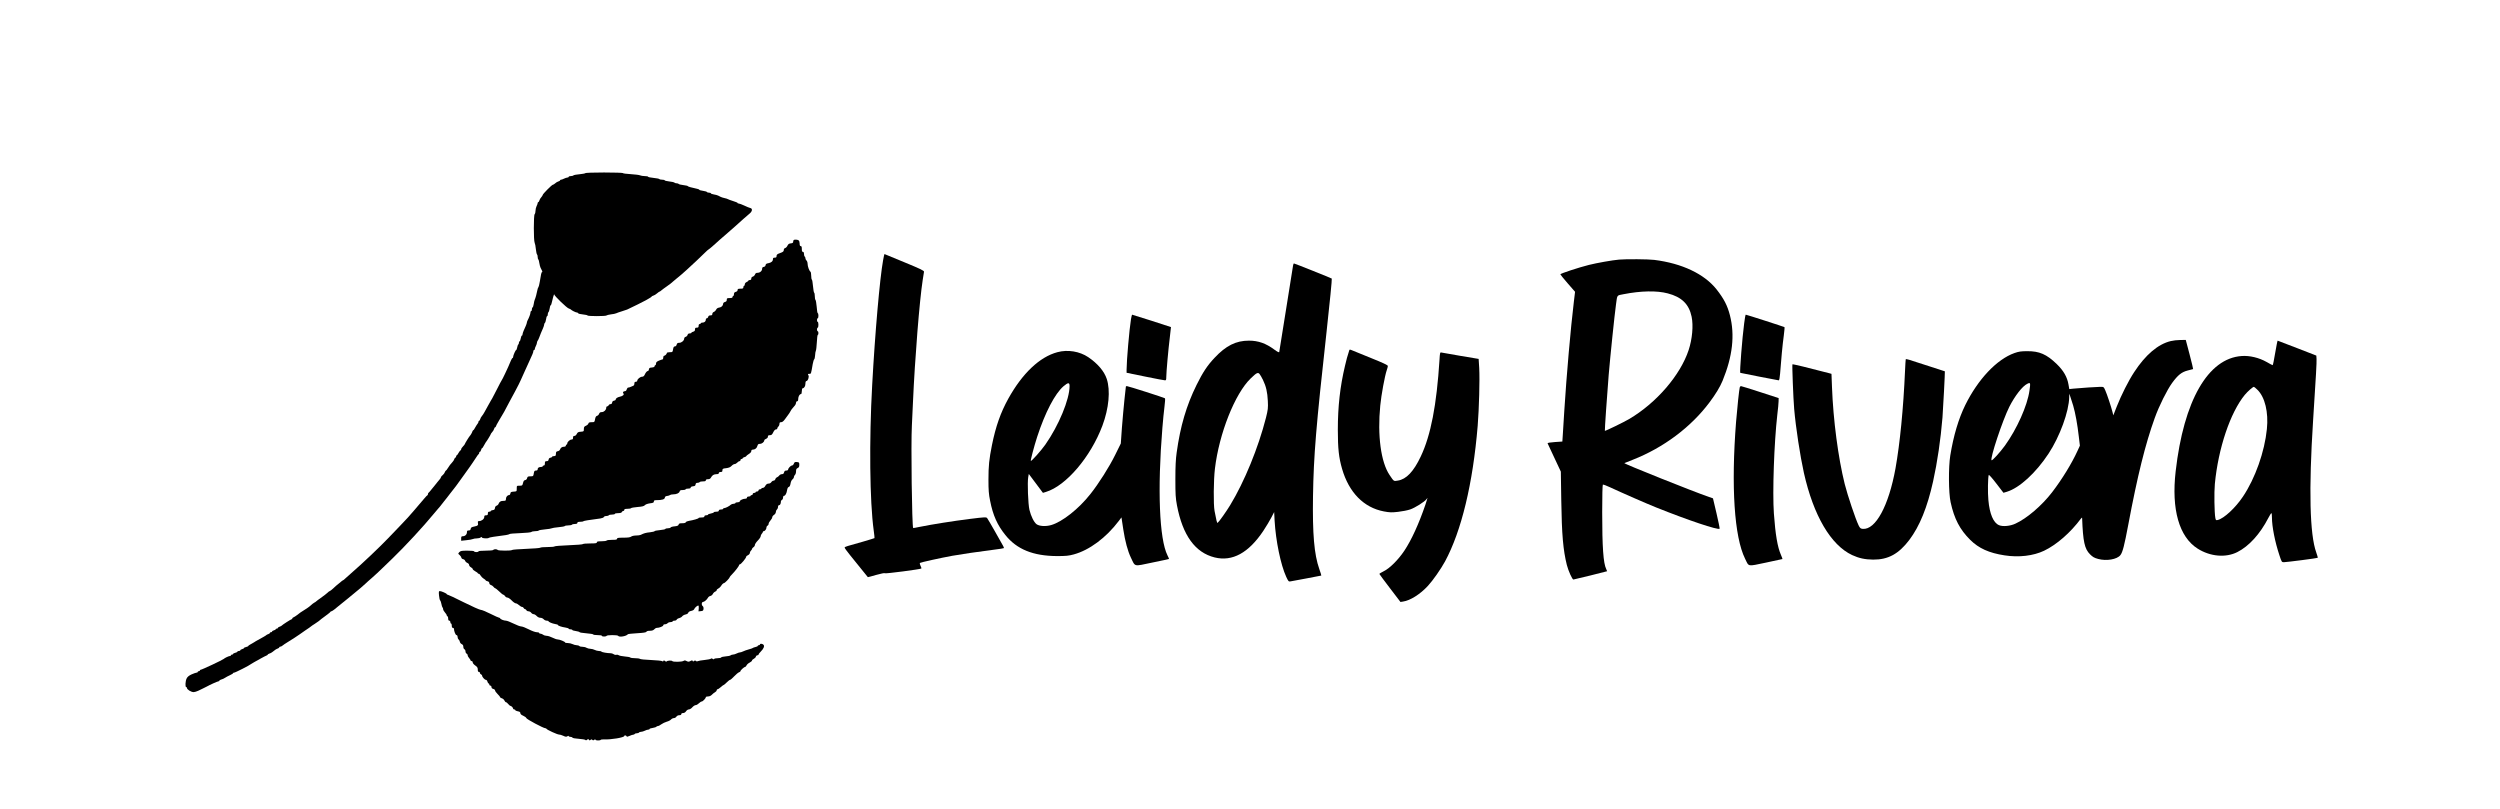
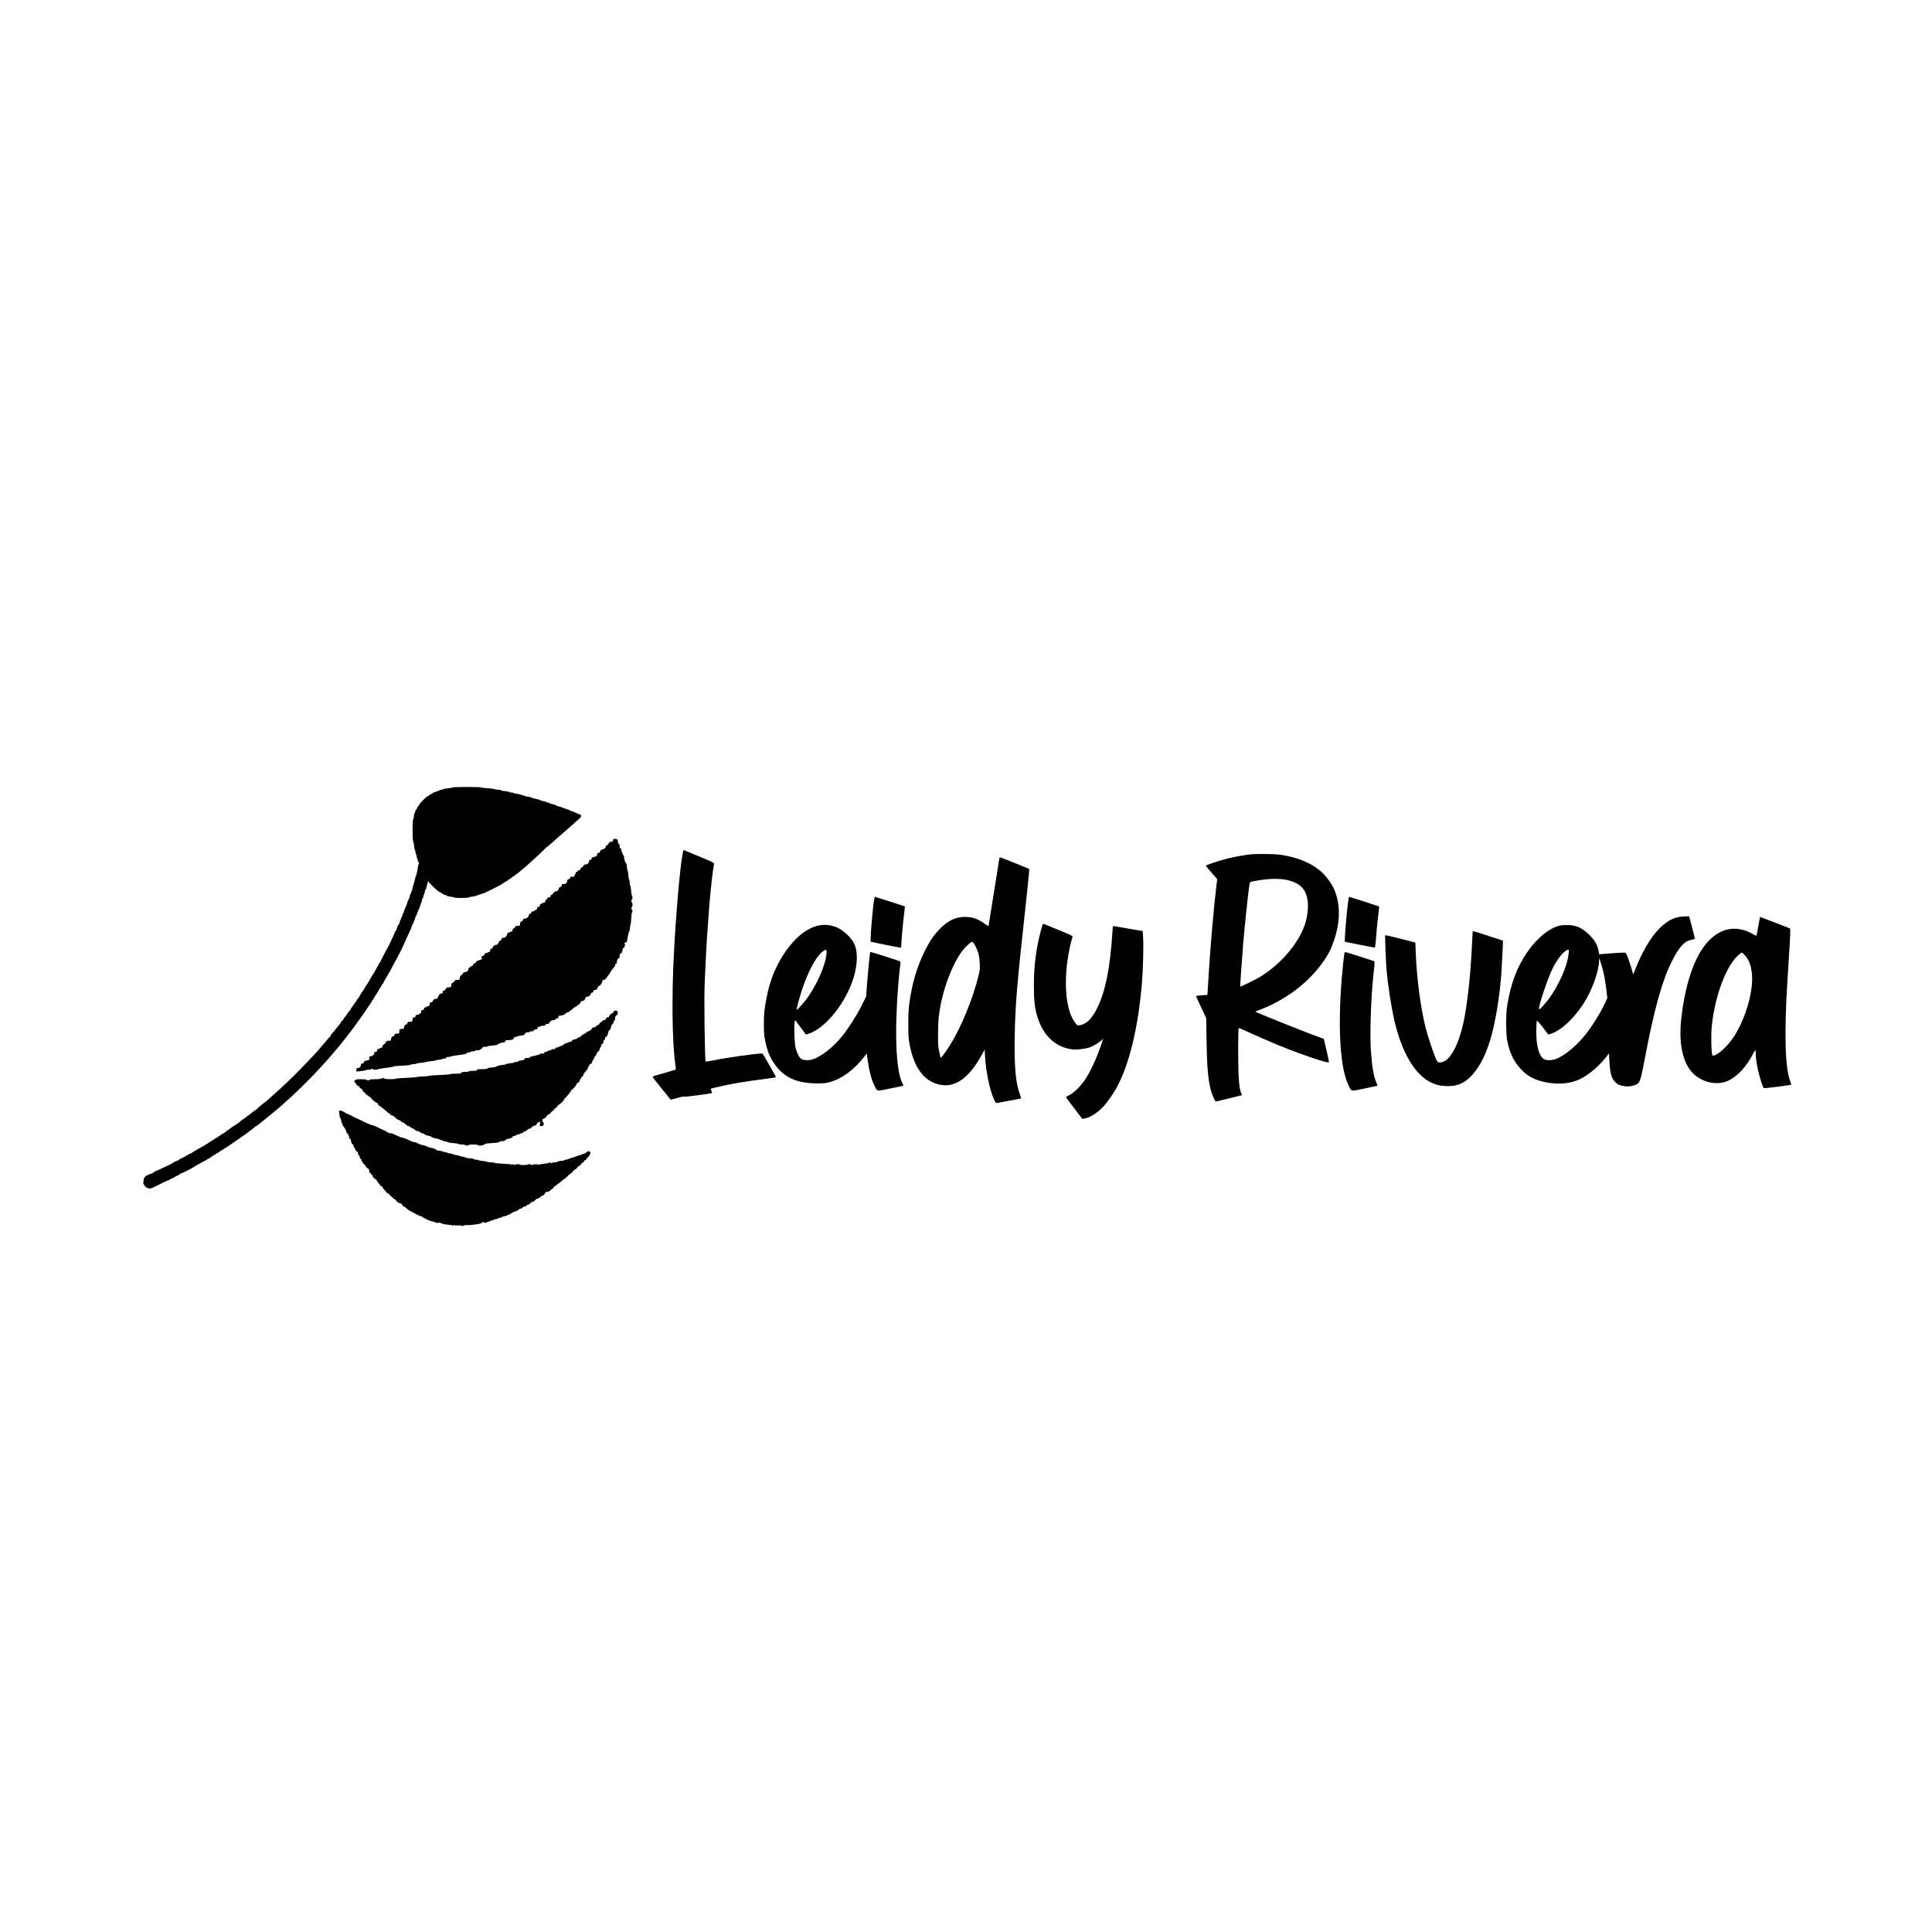
- <svg xmlns="http://www.w3.org/2000/svg" version="1.0" width="3464pt" height="1120pt" viewBox="0 0 3464 1120" preserveAspectRatio="xMidYMid meet">
+ <svg xmlns="http://www.w3.org/2000/svg" version="1.0" width="100px" height="100px" viewBox="0 0 3464 1120" preserveAspectRatio="xMidYMid meet">
  <g transform="translate(0,1120) scale(0.1,-0.1)" fill="#000000" stroke="none">
    <path d="M8110 8801 c0 -4 -35 -11 -77 -15 -42 -3 -82 -11 -87 -16 -6 -6 -23 -10 -38 -10 -15 0 -28 -4 -28 -10 0 -5 -8 -10 -17 -10 -10 0 -31 -7 -47 -15 -15 -8 -35 -15 -42 -15 -8 0 -14 -4 -14 -9 0 -5 -10 -11 -23 -15 -12 -3 -32 -14 -44 -26 -12 -11 -27 -20 -33 -20 -13 0 -140 -128 -140 -141 0 -5 -9 -20 -20 -32 -12 -12 -23 -32 -26 -44 -4 -13 -10 -23 -15 -23 -5 0 -9 -6 -9 -14 0 -7 -7 -27 -15 -42 -8 -16 -15 -45 -15 -64 0 -20 -5 -41 -12 -48 -15 -15 -15 -364 0 -395 6 -12 14 -52 17 -89 4 -37 11 -70 16 -73 5 -4 9 -19 9 -35 0 -16 4 -31 9 -34 4 -3 11 -26 14 -51 4 -24 11 -54 17 -65 5 -11 15 -29 20 -40 6 -11 6 -20 1 -20 -5 0 -11 -15 -14 -32 -4 -18 -11 -64 -18 -103 -6 -38 -15 -72 -19 -75 -4 -3 -10 -18 -13 -35 -9 -49 -28 -119 -37 -136 -5 -9 -11 -37 -15 -63 -4 -25 -11 -46 -16 -46 -5 0 -9 -11 -9 -25 0 -14 -4 -25 -10 -25 -5 0 -10 -9 -10 -21 0 -19 -18 -68 -41 -111 -5 -10 -9 -23 -9 -29 0 -6 -7 -26 -15 -45 -8 -19 -22 -49 -30 -68 -8 -19 -15 -41 -15 -50 0 -9 -4 -16 -9 -16 -5 0 -12 -18 -16 -40 -4 -22 -11 -40 -16 -40 -5 0 -9 -9 -9 -19 0 -11 -4 -22 -9 -25 -5 -3 -12 -22 -15 -41 -4 -19 -10 -35 -14 -35 -9 0 -42 -75 -42 -95 0 -8 -3 -15 -8 -15 -4 0 -13 -15 -21 -32 -35 -83 -46 -109 -84 -188 -22 -47 -43 -87 -46 -90 -3 -3 -33 -59 -66 -125 -33 -66 -62 -122 -65 -125 -3 -3 -11 -16 -18 -30 -7 -14 -26 -47 -42 -75 -16 -27 -38 -66 -47 -85 -10 -19 -26 -44 -36 -55 -10 -11 -20 -30 -23 -42 -4 -13 -10 -23 -15 -23 -5 0 -9 -6 -9 -14 0 -8 -6 -21 -13 -28 -6 -7 -21 -30 -32 -50 -11 -21 -22 -38 -26 -38 -4 0 -9 -8 -13 -17 -5 -18 -26 -54 -36 -63 -10 -10 -70 -107 -70 -114 0 -4 -11 -18 -25 -32 -14 -14 -25 -31 -25 -39 0 -8 -4 -15 -8 -15 -5 0 -17 -16 -28 -35 -10 -19 -22 -35 -26 -35 -5 0 -8 -7 -8 -15 0 -8 -4 -15 -9 -15 -5 0 -13 -9 -16 -21 -4 -12 -14 -29 -23 -38 -28 -30 -48 -56 -68 -89 -10 -18 -22 -32 -25 -32 -4 0 -11 -10 -15 -22 -4 -12 -17 -31 -30 -41 -13 -10 -24 -23 -24 -28 0 -6 -6 -16 -12 -24 -7 -7 -24 -28 -38 -46 -14 -18 -29 -37 -35 -44 -5 -6 -26 -31 -45 -55 -19 -25 -38 -46 -42 -48 -4 -2 -8 -10 -8 -17 0 -7 -3 -15 -7 -17 -5 -1 -24 -21 -43 -44 -19 -22 -54 -63 -77 -90 -23 -27 -51 -60 -63 -74 -49 -59 -120 -137 -195 -214 -44 -46 -120 -126 -170 -177 -128 -133 -354 -347 -514 -486 -25 -21 -58 -50 -73 -65 -16 -16 -31 -28 -34 -28 -3 0 -11 -6 -19 -12 -7 -7 -28 -24 -46 -38 -19 -14 -51 -42 -72 -63 -22 -20 -43 -37 -48 -37 -4 0 -19 -10 -31 -23 -13 -12 -46 -38 -73 -57 -28 -19 -55 -39 -62 -45 -35 -29 -43 -35 -48 -35 -4 0 -37 -26 -69 -55 -6 -6 -36 -26 -66 -45 -59 -37 -59 -37 -105 -73 -16 -13 -38 -26 -47 -30 -10 -3 -18 -11 -18 -17 0 -5 -4 -10 -9 -10 -9 0 -132 -79 -141 -91 -3 -3 -15 -9 -27 -13 -13 -4 -23 -12 -23 -17 0 -5 -7 -9 -15 -9 -8 0 -15 -4 -15 -9 0 -5 -11 -12 -25 -15 -14 -4 -25 -11 -25 -16 0 -6 -7 -10 -15 -10 -8 0 -15 -4 -15 -9 0 -5 -10 -13 -22 -17 -13 -4 -25 -10 -28 -14 -4 -6 -43 -28 -145 -84 -11 -6 -22 -13 -25 -16 -3 -3 -22 -14 -42 -24 -21 -11 -38 -23 -38 -27 0 -4 -14 -10 -30 -14 -17 -4 -30 -10 -30 -15 0 -4 -11 -11 -25 -14 -14 -4 -25 -11 -25 -16 0 -6 -9 -10 -20 -10 -11 0 -20 -4 -20 -9 0 -5 -13 -12 -30 -16 -16 -4 -30 -11 -30 -16 0 -5 -7 -9 -15 -9 -8 0 -15 -4 -15 -10 0 -5 -7 -10 -16 -10 -14 0 -71 -27 -84 -40 -14 -14 -303 -150 -319 -150 -6 0 -11 -4 -11 -10 0 -5 -7 -10 -15 -10 -8 0 -15 -4 -15 -10 0 -5 -7 -10 -16 -10 -8 0 -39 -11 -69 -24 -37 -17 -58 -34 -69 -57 -18 -35 -22 -119 -6 -119 6 0 10 -5 10 -11 0 -23 57 -59 94 -59 13 0 41 9 63 19 21 11 52 26 68 33 17 8 39 19 50 25 43 25 152 73 163 73 7 0 12 4 12 9 0 5 12 12 27 16 15 3 38 14 52 24 14 9 45 26 68 36 24 11 43 23 43 28 0 4 7 7 15 7 15 0 219 104 235 120 3 3 21 14 40 24 19 11 62 34 95 53 33 19 68 36 78 40 9 3 17 9 17 13 0 4 10 10 23 14 12 3 32 13 43 23 27 24 55 42 77 49 9 4 17 10 17 15 0 5 6 9 14 9 8 0 21 6 28 13 8 6 23 17 33 24 88 54 201 127 205 132 3 3 39 28 80 56 41 27 77 52 80 56 3 3 25 19 50 34 24 16 50 33 57 39 22 20 37 31 98 76 33 24 62 47 63 52 2 4 8 8 14 8 6 0 27 14 47 30 20 17 41 34 46 38 12 8 88 70 125 101 23 19 39 32 96 79 58 46 132 110 156 133 15 14 57 53 95 85 37 32 102 93 144 134 43 41 106 103 141 136 180 175 421 435 568 614 25 30 52 62 60 71 16 17 27 30 80 99 19 25 37 47 40 50 3 3 25 32 50 65 25 33 48 62 51 65 4 3 50 66 103 140 53 74 100 140 104 145 5 6 17 24 28 40 10 17 21 32 24 35 3 3 21 30 40 60 19 30 38 57 42 58 5 2 8 10 8 18 0 8 4 14 10 14 5 0 12 11 16 25 3 14 9 25 14 25 4 0 15 17 26 38 10 20 21 39 24 42 10 9 70 107 70 114 0 4 9 17 20 29 12 12 23 32 26 44 4 13 10 23 15 23 5 0 9 4 9 10 0 5 21 44 46 86 59 97 84 141 131 234 21 41 40 77 43 80 3 3 23 41 46 85 22 44 46 89 52 100 10 18 33 70 87 190 9 22 32 72 50 110 53 114 65 142 65 159 0 9 5 16 10 16 6 0 10 6 10 14 0 7 7 27 15 42 8 16 15 36 15 45 0 8 4 19 8 25 5 5 15 25 22 44 16 44 33 85 54 132 9 20 16 43 16 51 0 9 4 18 9 22 6 3 13 26 17 50 3 25 10 45 15 45 5 0 9 11 9 24 0 14 4 27 9 31 6 3 13 26 17 50 3 25 10 45 14 45 4 0 10 12 13 28 11 53 35 137 36 123 1 -20 174 -188 203 -196 13 -4 25 -10 28 -14 10 -12 68 -41 83 -41 9 0 17 -5 19 -11 2 -6 32 -13 66 -16 34 -3 62 -10 62 -14 0 -12 257 -12 264 0 3 4 30 11 61 15 31 3 63 10 73 15 9 5 44 17 77 27 33 10 67 21 75 25 52 23 256 125 260 129 3 3 22 14 43 25 20 11 37 23 37 26 0 4 10 9 23 13 12 3 35 17 51 31 16 14 32 25 36 25 3 0 15 8 26 18 11 9 42 33 69 51 28 19 52 37 55 40 3 4 30 26 60 51 89 73 100 82 164 140 73 66 219 203 261 246 17 17 37 35 46 40 9 5 41 32 71 59 65 59 100 90 193 170 38 33 86 74 105 92 61 56 164 147 198 175 38 31 41 70 7 76 -11 2 -48 17 -81 33 -34 16 -69 29 -78 29 -9 0 -16 3 -16 8 0 4 -28 16 -62 26 -35 11 -67 23 -73 27 -5 4 -26 10 -45 14 -19 4 -42 11 -52 16 -10 5 -27 13 -38 19 -10 5 -37 13 -60 16 -22 4 -40 10 -40 15 0 5 -11 9 -24 9 -14 0 -28 4 -31 10 -3 5 -28 12 -55 16 -28 4 -50 10 -50 14 0 4 -12 10 -27 13 -82 17 -133 32 -133 38 0 4 -27 10 -60 14 -33 4 -63 11 -66 16 -3 5 -15 9 -28 9 -12 0 -26 4 -32 10 -5 5 -38 13 -72 16 -34 4 -62 11 -62 15 0 5 -15 9 -34 9 -19 0 -37 4 -40 9 -4 5 -40 12 -81 16 -41 4 -75 11 -75 16 0 5 -21 9 -46 9 -25 0 -54 5 -64 10 -11 6 -69 13 -130 17 -60 3 -110 10 -110 15 0 4 -117 8 -260 8 -143 0 -260 -4 -260 -9z" />
    <path d="M10997 7873 c-4 -3 -7 -14 -7 -24 0 -13 -9 -19 -32 -21 -25 -2 -36 -10 -47 -32 -7 -16 -22 -31 -32 -33 -12 -3 -19 -14 -19 -28 0 -18 -10 -27 -50 -41 -40 -14 -50 -22 -50 -41 0 -18 -6 -23 -25 -23 -19 0 -25 -5 -25 -21 0 -29 -24 -49 -64 -56 -26 -4 -36 -11 -38 -27 -2 -13 -11 -22 -25 -24 -16 -2 -23 -10 -23 -26 0 -30 -30 -56 -64 -56 -19 0 -29 -7 -35 -24 -5 -13 -19 -26 -30 -29 -13 -3 -21 -13 -21 -26 0 -14 -6 -21 -20 -21 -11 0 -20 -4 -20 -8 0 -5 -11 -14 -25 -20 -15 -7 -25 -20 -25 -32 0 -11 -4 -20 -10 -20 -5 0 -10 -9 -10 -20 0 -17 -7 -20 -40 -20 -33 0 -40 -4 -40 -19 0 -12 -9 -21 -25 -25 -18 -5 -25 -13 -25 -31 0 -14 -4 -25 -10 -25 -5 0 -10 -7 -10 -15 0 -11 -11 -15 -40 -15 -36 0 -40 -3 -40 -24 0 -17 -7 -26 -25 -30 -14 -4 -25 -14 -25 -24 -1 -28 -24 -50 -55 -54 -19 -2 -34 -12 -42 -28 -6 -13 -21 -28 -32 -32 -12 -4 -21 -16 -21 -28 0 -15 -7 -20 -26 -20 -17 0 -28 -6 -31 -20 -3 -11 -12 -20 -19 -20 -8 0 -14 -8 -14 -18 0 -25 -19 -42 -47 -42 -13 0 -23 -4 -23 -10 0 -5 -7 -10 -15 -10 -9 0 -15 -9 -15 -25 0 -20 -5 -25 -25 -25 -20 0 -25 -5 -25 -25 0 -18 -7 -26 -25 -31 -14 -3 -25 -10 -25 -15 0 -5 -11 -9 -24 -9 -16 0 -26 -7 -29 -21 -3 -11 -15 -23 -26 -26 -12 -3 -21 -14 -21 -24 0 -28 -36 -59 -69 -59 -22 0 -30 -6 -35 -25 -4 -15 -13 -25 -25 -25 -14 0 -20 -10 -25 -40 -6 -39 -7 -40 -46 -40 -22 0 -40 -5 -40 -11 0 -14 -25 -39 -39 -39 -6 0 -11 -11 -11 -25 0 -14 -4 -25 -10 -25 -5 0 -28 -8 -50 -17 -30 -13 -40 -23 -40 -40 0 -13 -4 -23 -10 -23 -5 0 -10 -6 -10 -14 0 -10 -13 -16 -37 -18 -31 -2 -39 -7 -41 -25 -2 -13 -8 -23 -13 -23 -14 0 -32 -20 -46 -52 -9 -19 -20 -28 -36 -28 -26 0 -67 -33 -67 -55 0 -8 -9 -15 -20 -15 -15 0 -20 -7 -20 -25 0 -16 -7 -28 -17 -31 -10 -3 -26 -10 -35 -15 -10 -5 -24 -9 -33 -9 -8 0 -17 -11 -21 -25 -4 -15 -13 -25 -24 -25 -24 0 -36 -18 -22 -32 15 -15 -9 -37 -50 -45 -34 -7 -58 -24 -58 -42 0 -5 -10 -11 -22 -13 -15 -2 -24 -11 -26 -25 -2 -15 -10 -23 -23 -23 -11 0 -22 -7 -25 -15 -4 -8 -12 -15 -20 -15 -8 0 -14 -9 -14 -20 0 -30 -31 -60 -62 -60 -21 0 -31 -7 -37 -24 -5 -13 -18 -26 -29 -28 -14 -4 -22 -18 -27 -47 -7 -40 -8 -41 -47 -41 -30 0 -41 -4 -45 -18 -2 -10 -17 -24 -34 -31 -24 -10 -29 -19 -29 -46 0 -33 -2 -34 -42 -37 -35 -2 -45 -8 -56 -30 -8 -17 -21 -28 -33 -28 -14 0 -19 -7 -19 -25 0 -18 -5 -25 -20 -25 -23 0 -60 -33 -60 -55 0 -8 -4 -15 -10 -15 -5 0 -10 -7 -10 -15 0 -9 -10 -15 -26 -15 -27 0 -46 -14 -56 -42 -4 -9 -17 -18 -30 -20 -15 -2 -24 -10 -24 -23 -1 -11 -2 -26 -3 -32 -1 -7 -12 -13 -26 -13 -14 0 -25 -4 -25 -9 0 -5 -10 -11 -22 -13 -15 -2 -24 -11 -26 -25 -3 -17 -10 -23 -28 -23 -20 0 -24 -5 -24 -30 0 -20 -5 -30 -15 -30 -8 0 -15 -4 -15 -10 0 -5 -9 -10 -19 -10 -33 0 -51 -11 -51 -31 0 -13 -7 -19 -24 -19 -20 0 -24 -6 -30 -40 -6 -39 -7 -40 -46 -40 -34 0 -41 -4 -46 -24 -3 -15 -14 -26 -27 -28 -15 -2 -24 -13 -30 -40 -8 -36 -11 -38 -48 -38 -39 0 -39 0 -39 -39 0 -40 0 -40 -42 -43 -36 -2 -44 -7 -46 -25 -2 -13 -10 -23 -18 -23 -23 0 -44 -26 -44 -54 0 -23 -4 -26 -36 -26 -37 0 -55 -12 -67 -43 -4 -11 -16 -21 -26 -24 -12 -3 -21 -15 -23 -32 -2 -20 -9 -27 -30 -29 -16 -2 -28 -8 -28 -13 0 -5 -9 -9 -20 -9 -15 0 -20 -7 -20 -25 0 -20 -5 -25 -25 -25 -20 0 -25 -5 -25 -24 0 -27 -37 -56 -71 -56 -17 0 -20 -5 -17 -24 7 -34 0 -41 -52 -52 -36 -7 -46 -14 -48 -32 -3 -16 -10 -22 -28 -22 -19 0 -24 -5 -24 -24 0 -31 -25 -56 -56 -56 -20 0 -24 -5 -24 -31 l0 -32 72 8 c40 3 80 11 90 16 9 5 34 9 55 9 22 0 45 6 52 13 11 9 14 10 18 0 5 -14 85 -18 97 -5 7 6 85 19 236 38 25 4 47 10 50 14 3 5 70 10 149 13 83 3 148 10 154 16 6 6 30 11 53 11 24 0 45 4 48 9 3 5 43 12 88 16 46 4 88 11 93 15 6 4 47 11 93 15 45 4 85 11 88 16 3 5 25 9 49 9 24 0 47 5 50 10 3 5 22 10 41 10 24 0 34 5 34 15 0 11 11 15 38 15 21 0 42 3 46 8 7 6 73 17 234 38 24 4 46 12 49 20 3 8 18 14 33 14 16 0 32 5 35 10 3 6 24 10 46 10 21 0 39 5 39 10 0 6 20 10 45 10 31 0 47 5 51 15 4 8 12 15 20 15 8 0 14 7 14 15 0 11 12 15 44 15 25 0 47 4 50 9 3 5 44 12 90 16 63 5 89 11 101 25 11 12 38 21 71 26 44 5 54 10 54 25 0 15 7 19 38 19 74 0 111 11 114 34 2 15 11 22 33 24 17 2 34 8 39 13 6 5 25 9 42 9 47 0 85 17 91 40 4 16 14 20 44 20 22 0 39 5 39 10 0 6 16 10 35 10 24 0 35 5 35 14 0 9 12 16 33 18 24 2 33 8 35 26 2 16 10 22 27 22 13 0 27 5 30 10 3 6 24 10 46 10 28 0 39 4 39 15 0 10 10 15 30 15 20 0 33 7 41 23 18 33 40 46 77 47 22 0 32 5 32 15 0 9 9 15 25 15 20 0 25 5 25 24 0 21 6 24 52 29 38 5 58 14 75 32 13 14 32 25 42 25 10 0 26 9 36 20 10 11 24 20 32 20 7 0 13 7 13 15 0 8 7 15 15 15 8 0 15 4 15 10 0 5 11 12 25 16 14 3 25 10 25 14 0 4 16 17 35 29 22 13 35 28 35 41 0 14 7 20 23 20 30 1 54 21 62 53 6 21 13 27 35 27 27 0 60 26 60 49 0 6 11 16 25 21 15 6 25 17 25 30 0 15 7 20 28 20 22 0 31 8 46 40 12 25 26 40 38 40 10 0 18 6 18 14 0 7 7 19 15 26 8 7 15 23 15 36 0 18 5 24 23 24 16 0 33 13 53 41 16 22 34 46 39 53 13 16 34 48 42 65 3 8 15 24 25 35 10 12 25 29 33 39 8 9 15 26 15 37 0 11 7 20 15 20 10 0 15 10 15 33 1 34 19 67 39 67 6 0 11 17 11 40 0 22 5 40 11 40 21 0 39 29 39 64 0 22 5 36 13 36 21 0 42 60 28 81 -10 17 -8 19 13 19 25 0 23 -6 47 135 6 33 15 62 20 66 6 3 11 28 13 56 1 27 6 55 10 62 5 7 11 60 14 117 2 57 9 104 13 104 5 0 9 11 9 25 0 14 -4 25 -10 25 -5 0 -10 11 -10 25 0 14 5 25 10 25 6 0 10 18 10 40 0 22 -4 40 -10 40 -5 0 -10 11 -10 25 0 14 5 25 10 25 6 0 10 16 10 35 0 19 -4 35 -9 35 -5 0 -12 40 -15 90 -4 49 -12 92 -17 95 -5 4 -9 26 -9 50 0 24 -4 46 -9 49 -5 4 -12 44 -16 91 -4 47 -11 88 -16 91 -5 3 -9 27 -9 54 0 27 -5 52 -10 55 -17 10 -40 75 -40 110 0 18 -7 38 -15 45 -8 7 -15 21 -15 31 0 10 -4 21 -10 24 -5 3 -10 19 -10 36 0 19 -5 29 -15 29 -11 0 -15 11 -15 40 0 29 -4 40 -15 40 -10 0 -15 10 -15 33 0 18 -5 38 -12 45 -13 13 -60 16 -71 5z" />
    <path d="M12236 7593 c-45 -247 -112 -1007 -151 -1728 -43 -770 -34 -1615 21 -2014 8 -57 13 -106 11 -107 -3 -4 -282 -86 -366 -108 -25 -7 -46 -16 -48 -22 -2 -5 31 -52 74 -104 103 -127 246 -304 248 -307 0 -1 53 12 116 31 68 19 117 29 120 23 6 -9 494 55 506 66 2 3 -3 20 -12 37 -9 18 -13 36 -8 40 9 8 284 69 448 99 109 20 362 57 589 86 66 8 122 17 125 20 3 3 -2 18 -11 33 -8 15 -58 104 -111 197 -53 94 -102 177 -109 186 -12 15 -31 15 -238 -11 -239 -30 -533 -77 -690 -109 -52 -11 -96 -19 -97 -18 -17 18 -32 1170 -18 1421 3 50 10 195 15 321 27 615 91 1412 135 1695 8 52 16 103 18 114 2 16 -42 37 -272 132 -151 63 -275 114 -276 114 -2 0 -10 -39 -19 -87z" />
    <path d="M22435 7603 c-94 -8 -308 -46 -420 -74 -140 -35 -395 -119 -395 -130 0 -4 46 -60 102 -125 l102 -117 -17 -141 c-44 -364 -102 -1027 -132 -1506 -8 -135 -18 -286 -21 -337 l-6 -91 -104 -7 c-72 -5 -104 -11 -100 -19 2 -6 45 -96 94 -201 l89 -190 6 -400 c7 -473 26 -688 77 -893 21 -82 75 -202 91 -202 9 0 462 111 467 115 1 1 -5 15 -13 32 -39 79 -55 302 -55 785 0 224 4 379 9 383 6 3 49 -13 98 -36 158 -74 515 -230 638 -279 441 -177 861 -318 882 -296 3 3 -16 99 -43 213 l-49 208 -55 19 c-224 77 -1185 462 -1173 469 4 3 57 24 118 47 423 166 805 451 1062 795 87 116 145 213 181 299 139 339 172 632 102 907 -35 136 -83 229 -186 360 -169 213 -478 360 -863 408 -77 10 -391 13 -486 4z m673 -468 c193 -50 295 -149 331 -323 26 -124 9 -310 -41 -462 -115 -349 -447 -734 -826 -957 -73 -43 -320 -163 -335 -163 -4 0 31 506 53 775 21 249 81 832 101 975 19 138 9 125 102 143 243 48 464 52 615 12z" />
    <path d="M17917 7523 c-3 -16 -46 -289 -97 -608 -50 -319 -93 -586 -95 -593 -3 -8 -25 3 -65 32 -120 89 -225 126 -355 126 -179 0 -318 -69 -477 -239 -99 -105 -162 -200 -249 -376 -140 -284 -224 -568 -275 -935 -13 -91 -18 -191 -18 -370 0 -211 3 -261 22 -362 79 -416 252 -655 523 -722 245 -60 470 63 674 369 40 61 90 144 111 185 l39 75 6 -120 c16 -278 84 -610 161 -778 29 -62 34 -67 57 -63 14 3 116 22 226 42 110 20 201 38 203 39 2 2 -11 43 -28 91 -71 202 -95 485 -87 1009 9 564 42 962 188 2279 44 400 77 732 72 736 -8 7 -515 210 -525 210 -3 0 -8 -12 -11 -27z m-417 -1588 c43 -89 61 -167 67 -290 5 -100 2 -121 -26 -234 -106 -416 -299 -887 -496 -1211 -54 -89 -157 -234 -174 -245 -8 -4 -19 39 -42 165 -17 91 -14 427 5 586 58 487 277 1040 496 1251 82 79 100 88 123 60 10 -12 31 -49 47 -82z" />
    <path d="M15671 6778 c-22 -131 -61 -578 -61 -701 l0 -42 258 -53 c141 -29 265 -52 275 -52 14 0 17 9 17 46 0 67 29 389 49 549 10 77 17 141 16 143 -2 3 -533 172 -539 172 -2 0 -9 -28 -15 -62z" />
    <path d="M24167 6718 c-26 -193 -64 -678 -54 -684 6 -3 524 -104 533 -104 8 0 14 34 19 93 13 180 35 414 51 526 8 62 13 116 10 118 -5 5 -526 173 -537 173 -4 0 -14 -55 -22 -122z" />
    <path d="M30078 6474 c-176 -42 -350 -190 -506 -429 -80 -121 -179 -318 -243 -480 l-47 -120 -11 45 c-18 72 -77 251 -101 303 -21 47 -21 47 -68 47 -48 0 -265 -15 -373 -25 l-57 -6 -11 63 c-18 105 -69 193 -163 284 -141 136 -241 179 -408 178 -87 0 -118 -5 -178 -26 -245 -87 -505 -363 -682 -722 -92 -188 -162 -421 -207 -698 -26 -158 -24 -520 5 -648 50 -229 128 -378 271 -520 119 -118 261 -182 476 -215 197 -31 399 -7 548 64 175 84 366 251 511 446 12 15 16 16 16 5 12 -325 34 -425 109 -500 38 -38 59 -50 114 -65 115 -31 261 -6 307 53 31 39 55 132 110 425 127 675 235 1112 366 1475 60 168 170 388 241 486 81 111 132 151 218 173 39 10 71 18 73 19 2 1 -20 92 -49 203 l-53 201 -76 -1 c-41 0 -101 -7 -132 -15z m-1958 -688 c-29 -207 -174 -531 -340 -761 -67 -92 -176 -212 -185 -203 -24 24 152 553 246 741 77 152 181 286 249 319 44 22 46 16 30 -96z m606 -206 c30 -102 59 -261 78 -430 l15 -125 -32 -70 c-81 -177 -213 -393 -354 -577 -140 -182 -349 -362 -508 -434 -73 -34 -174 -43 -226 -21 -78 32 -131 155 -148 348 -10 103 -7 311 5 348 2 7 48 -43 104 -117 l100 -130 47 14 c174 53 401 260 578 529 156 237 283 584 286 784 l0 46 15 -40 c8 -22 26 -78 40 -125z" />
    <path d="M31525 6310 c-15 -93 -31 -170 -35 -170 -4 0 -42 20 -85 45 -104 59 -234 90 -344 82 -467 -32 -803 -617 -915 -1597 -61 -528 48 -910 305 -1072 174 -110 388 -129 549 -48 161 81 315 250 430 473 19 37 38 67 43 67 4 0 7 -27 7 -60 0 -126 42 -339 103 -522 31 -95 33 -98 62 -98 43 1 464 55 469 61 3 3 -6 36 -20 74 -90 248 -105 873 -44 1825 41 632 51 810 48 856 l-3 47 -265 103 c-146 57 -268 104 -271 104 -3 0 -18 -76 -34 -170z m-247 -510 c105 -101 156 -312 132 -545 -32 -316 -161 -681 -331 -935 -104 -156 -263 -304 -350 -325 -24 -6 -27 -3 -33 27 -14 73 -18 357 -7 473 47 494 214 989 415 1234 40 48 111 111 126 111 4 0 26 -18 48 -40z" />
    <path d="M18696 6348 c-29 -90 -39 -128 -60 -218 -68 -286 -99 -563 -99 -885 0 -262 14 -386 59 -542 95 -327 300 -536 578 -589 85 -16 110 -16 199 -6 56 6 131 21 166 33 68 23 201 107 226 142 20 29 19 24 -14 -74 -91 -267 -194 -492 -292 -639 -83 -125 -204 -246 -286 -285 -35 -17 -62 -34 -60 -38 1 -5 68 -94 147 -198 l145 -190 37 6 c97 14 236 101 341 215 71 76 181 234 239 340 228 422 387 1082 453 1882 19 238 30 639 21 799 l-8 126 -251 42 c-139 23 -259 45 -268 47 -15 4 -18 -9 -23 -98 -40 -633 -121 -1050 -260 -1343 -98 -208 -200 -316 -317 -334 -60 -10 -53 -14 -115 77 -120 178 -170 547 -129 963 14 148 63 412 90 490 8 23 15 49 15 58 0 12 -64 42 -233 110 -127 52 -247 101 -265 108 -26 11 -33 11 -36 1z" />
    <path d="M14651 6320 c-246 -66 -485 -293 -680 -644 -107 -194 -174 -384 -226 -641 -40 -199 -49 -292 -49 -480 0 -146 4 -202 23 -294 39 -200 100 -336 211 -474 159 -199 385 -290 715 -292 126 0 163 4 233 23 217 59 449 232 625 465 l36 48 5 -33 c3 -18 13 -80 21 -138 24 -157 61 -296 104 -385 64 -133 32 -125 297 -70 126 26 230 48 232 50 1 1 -8 24 -22 51 -112 224 -140 912 -70 1764 8 102 21 234 29 295 8 60 11 112 7 116 -9 9 -510 169 -528 169 -8 0 -14 -3 -14 -7 0 -5 -9 -87 -20 -183 -10 -96 -26 -272 -35 -390 l-15 -215 -79 -160 c-80 -163 -228 -397 -342 -540 -162 -206 -390 -386 -543 -430 -75 -22 -165 -17 -204 12 -35 26 -77 111 -98 198 -19 80 -30 382 -17 454 l8 44 98 -131 98 -131 42 13 c279 85 619 484 782 918 90 241 113 488 60 648 -35 106 -125 212 -256 301 -120 81 -285 108 -428 69z m169 -469 c0 -184 -149 -545 -336 -812 -57 -81 -193 -234 -201 -225 -6 6 45 200 88 333 110 337 246 599 366 702 63 53 83 54 83 2z" />
    <path d="M26406 6222 c-2 -4 -6 -77 -10 -162 -23 -524 -70 -1001 -132 -1350 -94 -519 -276 -855 -455 -838 -29 3 -37 10 -56 48 -42 86 -153 416 -193 575 -90 362 -159 884 -176 1343 l-7 182 -36 10 c-293 77 -502 127 -505 122 -6 -11 12 -480 24 -617 22 -257 83 -655 135 -888 133 -592 373 -1000 668 -1138 95 -44 180 -62 292 -63 208 -1 352 78 500 272 144 191 250 452 330 812 59 266 105 581 130 885 9 111 36 637 33 640 -2 2 -104 35 -228 74 -124 40 -244 78 -267 86 -24 7 -44 11 -47 7z" />
    <path d="M24106 5833 c-8 -30 -35 -279 -51 -478 -70 -896 -25 -1592 124 -1895 57 -116 27 -110 288 -56 125 26 229 49 231 50 1 2 -8 27 -21 57 -48 109 -77 282 -98 574 -21 297 3 977 47 1365 10 80 18 165 18 189 l1 45 -255 83 c-140 45 -260 83 -267 83 -6 0 -14 -8 -17 -17z" />
    <path d="M11000 4776 c-5 -14 -17 -26 -26 -26 -18 0 -53 -38 -54 -57 0 -7 -11 -13 -25 -13 -18 0 -26 -7 -31 -25 -4 -18 -13 -25 -30 -25 -12 0 -29 -8 -36 -18 -7 -10 -21 -21 -31 -25 -11 -4 -21 -16 -24 -27 -3 -11 -14 -20 -24 -20 -10 0 -24 -9 -31 -20 -7 -11 -22 -20 -33 -20 -26 0 -39 -10 -54 -37 -6 -13 -21 -23 -31 -23 -11 0 -20 -4 -20 -10 0 -5 -9 -10 -20 -10 -11 0 -20 -7 -20 -15 0 -8 -9 -15 -20 -15 -11 0 -20 -4 -20 -10 0 -5 -9 -10 -20 -10 -11 0 -20 -7 -20 -15 0 -8 -7 -15 -15 -15 -8 0 -15 -4 -15 -10 0 -5 -11 -10 -25 -10 -16 0 -25 -6 -25 -15 0 -9 -9 -15 -23 -15 -31 0 -77 -22 -77 -37 0 -8 -13 -13 -30 -13 -16 0 -30 -4 -30 -10 0 -5 -11 -10 -24 -10 -14 0 -31 -6 -38 -12 -21 -21 -75 -48 -92 -48 -9 0 -16 -4 -16 -10 0 -5 -13 -10 -30 -10 -20 0 -30 -5 -30 -15 0 -10 -11 -15 -35 -15 -19 0 -35 -4 -35 -9 0 -5 -18 -12 -40 -16 -22 -4 -40 -11 -40 -16 0 -5 -11 -9 -25 -9 -16 0 -25 -6 -25 -15 0 -11 -11 -15 -40 -15 -22 0 -40 -3 -40 -8 0 -8 -75 -30 -133 -39 -21 -3 -41 -11 -44 -19 -3 -9 -21 -14 -50 -14 -36 0 -46 -4 -50 -19 -4 -14 -17 -20 -56 -24 -28 -2 -53 -10 -55 -16 -2 -6 -19 -11 -38 -11 -19 0 -34 -4 -34 -9 0 -5 -34 -12 -75 -16 -41 -4 -75 -10 -75 -15 0 -4 -28 -11 -62 -15 -58 -6 -85 -13 -130 -36 -10 -5 -39 -9 -65 -9 -27 0 -57 -7 -67 -15 -14 -11 -46 -15 -108 -15 -72 0 -88 -3 -88 -15 0 -12 -14 -15 -69 -15 -39 0 -73 -4 -76 -10 -3 -5 -35 -10 -71 -10 -50 0 -64 -3 -64 -15 0 -12 -17 -15 -94 -15 -52 0 -97 -4 -100 -9 -3 -5 -91 -12 -196 -16 -105 -4 -193 -11 -196 -16 -3 -5 -47 -9 -99 -9 -52 0 -96 -4 -99 -9 -3 -5 -91 -12 -196 -16 -105 -4 -193 -11 -196 -16 -7 -12 -191 -11 -199 1 -3 6 -17 10 -30 10 -13 0 -27 -4 -30 -10 -3 -6 -50 -10 -106 -10 -59 0 -99 -4 -99 -10 0 -5 -13 -10 -30 -10 -16 0 -30 5 -30 10 0 6 -38 10 -93 10 -83 0 -96 -3 -113 -21 -19 -21 -18 -21 3 -38 11 -10 23 -26 25 -37 2 -10 13 -20 25 -22 12 -2 25 -12 28 -23 4 -11 18 -24 31 -29 13 -5 24 -18 24 -28 0 -10 11 -25 25 -32 14 -7 25 -19 25 -25 0 -7 16 -20 35 -31 19 -10 35 -22 35 -26 0 -5 6 -8 13 -8 8 0 20 -12 27 -26 8 -14 27 -33 42 -42 15 -9 28 -19 28 -23 0 -4 11 -10 25 -13 16 -4 25 -13 25 -26 0 -11 9 -22 23 -26 12 -4 28 -15 35 -25 7 -11 18 -19 23 -19 5 0 30 -20 56 -45 25 -25 50 -45 57 -45 6 0 17 -9 24 -20 7 -11 21 -20 33 -20 11 0 38 -18 59 -40 21 -22 47 -40 57 -40 10 0 30 -11 45 -25 15 -14 34 -25 43 -25 9 0 18 -7 21 -15 4 -8 12 -15 19 -15 7 0 15 -7 19 -15 3 -8 16 -15 28 -15 13 0 30 -9 38 -20 8 -11 23 -20 34 -20 10 0 29 -11 42 -25 14 -15 34 -25 51 -25 16 0 36 -9 46 -20 9 -11 28 -20 42 -20 14 0 25 -3 25 -8 0 -10 52 -32 94 -39 20 -3 36 -8 36 -12 0 -11 53 -29 103 -36 26 -4 47 -11 47 -16 0 -5 11 -9 25 -9 14 0 25 -4 25 -9 0 -5 23 -11 50 -15 28 -4 50 -11 50 -15 0 -5 43 -12 95 -16 52 -4 95 -11 95 -16 0 -5 27 -9 60 -9 33 0 60 -4 60 -10 0 -13 57 -13 65 0 8 13 152 13 160 0 14 -23 114 -6 135 22 3 4 61 10 129 14 89 5 124 11 128 21 3 8 21 13 48 13 29 0 47 6 60 20 10 11 25 20 34 20 36 0 91 22 91 35 0 9 10 15 24 15 13 0 29 7 36 15 7 8 25 15 41 15 16 0 29 5 29 10 0 6 11 10 25 10 14 0 28 6 31 14 3 8 19 18 35 21 16 4 35 15 42 26 8 10 29 22 47 25 19 4 35 14 37 25 3 10 19 20 39 24 19 3 38 14 42 23 7 20 42 51 57 52 6 0 9 -17 7 -41 l-4 -40 33 3 c29 3 34 7 37 31 2 18 -3 33 -13 41 -19 14 -13 56 8 56 17 1 52 31 66 57 6 12 21 23 33 25 12 2 28 14 35 28 6 13 21 28 32 32 12 4 21 13 21 20 0 7 10 18 22 23 13 6 32 24 43 42 11 18 27 32 35 33 14 0 79 68 80 82 0 4 15 22 33 40 44 45 97 114 97 127 0 6 5 11 11 11 16 0 89 88 89 108 0 5 11 14 25 20 14 7 25 20 25 31 0 10 7 24 15 31 8 7 15 18 15 24 0 6 9 17 20 24 11 7 20 21 20 32 0 10 18 38 40 60 22 22 40 49 40 60 0 10 7 25 15 34 8 8 15 19 15 25 0 6 5 11 11 11 17 0 39 27 39 50 0 11 7 23 15 26 8 4 15 15 15 26 0 10 11 31 25 46 14 15 25 35 25 44 0 10 11 25 25 34 14 9 25 26 25 39 0 12 7 28 15 35 8 7 15 23 15 36 0 14 6 24 14 24 15 0 26 21 26 50 0 10 7 20 15 24 8 3 15 17 15 31 0 14 6 25 13 25 18 0 36 33 43 79 4 25 12 41 24 44 11 3 19 19 24 48 4 25 15 48 26 56 11 8 20 22 20 32 0 10 7 24 15 31 8 7 15 29 15 49 0 28 5 38 23 46 17 8 22 18 22 45 0 32 -3 35 -33 38 -27 3 -34 -1 -42 -22z" />
    <path d="M6083 2949 c3 -34 10 -65 16 -68 5 -4 13 -26 17 -49 4 -23 11 -45 15 -48 5 -3 9 -14 9 -24 0 -10 11 -31 25 -46 14 -15 25 -33 25 -40 0 -8 5 -14 10 -14 6 0 10 -13 10 -30 0 -20 5 -30 15 -30 8 0 15 -9 15 -20 0 -11 5 -20 10 -20 6 0 10 -13 10 -30 0 -20 5 -30 15 -30 8 0 15 -6 15 -12 0 -33 22 -88 35 -88 9 0 15 -10 15 -24 0 -13 6 -29 14 -36 8 -6 16 -21 18 -33 2 -12 13 -26 26 -32 15 -7 22 -18 22 -38 0 -15 7 -30 15 -33 8 -4 15 -17 15 -30 0 -14 7 -27 15 -30 8 -4 15 -14 15 -23 0 -10 9 -27 20 -39 11 -12 20 -26 20 -32 0 -5 7 -10 15 -10 8 0 15 -8 15 -19 0 -10 16 -29 35 -42 28 -19 35 -31 35 -56 0 -23 5 -33 15 -33 8 0 15 -6 15 -14 0 -8 7 -16 15 -20 8 -3 15 -11 15 -18 1 -19 36 -58 53 -58 8 0 18 -11 21 -25 4 -14 11 -25 16 -25 6 0 10 -7 10 -15 0 -8 7 -15 15 -15 8 0 15 -9 15 -20 0 -13 9 -22 25 -26 14 -3 25 -13 25 -22 0 -8 16 -30 35 -49 19 -19 35 -38 35 -43 0 -5 11 -12 24 -16 13 -3 28 -16 35 -30 6 -13 16 -24 22 -24 6 0 20 -11 31 -25 11 -14 24 -25 29 -25 14 0 39 -26 39 -39 0 -6 7 -11 15 -11 8 0 15 -4 15 -10 0 -5 16 -12 35 -16 25 -4 35 -11 35 -25 0 -13 13 -25 39 -36 22 -10 42 -24 44 -33 4 -16 237 -140 262 -140 8 0 15 -4 17 -8 5 -14 153 -81 174 -80 10 1 36 -7 58 -17 31 -15 42 -16 57 -7 12 8 19 8 19 2 0 -5 11 -10 24 -10 13 0 26 -5 28 -11 2 -6 41 -13 88 -16 47 -3 88 -11 92 -16 4 -7 12 -6 23 3 14 12 18 12 25 0 7 -11 12 -11 22 -2 11 9 17 9 26 0 8 -8 15 -8 27 2 10 8 15 9 15 1 0 -13 66 -15 74 -2 3 4 25 7 48 6 92 -5 278 26 278 47 0 13 28 10 32 -4 3 -9 14 -7 40 5 20 9 43 17 51 17 9 0 19 5 22 10 3 6 17 10 30 10 13 0 27 5 30 10 3 6 16 10 28 10 12 0 35 7 51 15 15 8 37 15 47 15 11 0 19 4 19 9 0 5 20 12 45 15 24 4 47 11 50 17 4 5 13 9 21 9 9 0 30 11 47 24 18 13 51 29 75 36 24 6 51 20 60 31 9 10 27 19 39 19 13 0 28 9 35 20 8 12 24 20 40 20 18 0 28 5 28 15 0 9 9 15 25 15 15 0 31 9 41 25 9 14 26 25 38 25 13 0 35 13 49 30 15 17 36 30 47 30 10 0 30 11 44 25 14 14 31 25 39 25 15 0 57 44 57 60 0 6 14 10 30 10 20 0 39 9 53 23 12 13 32 29 45 36 12 6 22 18 22 26 0 8 6 15 13 15 7 0 27 14 45 30 18 17 37 30 41 30 4 0 22 16 41 35 19 19 40 35 46 35 6 0 32 22 57 49 26 27 55 52 67 56 11 3 20 11 20 16 0 12 51 58 65 59 6 0 15 10 20 22 6 12 25 29 42 37 18 9 33 22 33 29 0 7 11 17 24 23 13 6 27 20 29 30 3 11 12 19 21 19 9 0 16 5 16 10 0 6 12 23 28 38 42 42 58 78 42 97 -14 17 -50 21 -50 5 0 -5 -7 -10 -15 -10 -8 0 -15 -4 -15 -9 0 -5 -15 -13 -32 -16 -18 -4 -35 -10 -38 -14 -3 -3 -27 -12 -55 -19 -27 -7 -63 -20 -79 -28 -16 -8 -36 -14 -45 -14 -9 0 -29 -7 -45 -15 -15 -8 -38 -15 -50 -15 -12 0 -27 -5 -32 -10 -6 -6 -37 -13 -70 -15 -32 -2 -60 -9 -62 -15 -2 -5 -23 -10 -47 -10 -24 0 -47 -5 -50 -10 -5 -8 -11 -7 -21 1 -10 8 -18 8 -26 1 -7 -5 -47 -13 -88 -17 -41 -4 -82 -11 -91 -16 -10 -5 -20 -4 -27 3 -8 8 -15 8 -26 -1 -11 -9 -15 -9 -18 1 -4 10 -10 10 -31 -1 -23 -12 -31 -12 -53 -1 -20 11 -29 12 -44 2 -23 -14 -146 -16 -155 -2 -7 11 -68 8 -77 -4 -4 -6 -14 -4 -24 5 -14 11 -18 11 -22 1 -3 -9 -8 -10 -16 -3 -6 5 -77 13 -156 16 -80 3 -149 10 -154 16 -6 5 -35 9 -66 9 -31 0 -60 4 -66 9 -5 6 -40 12 -78 15 -38 3 -75 11 -82 17 -8 6 -23 9 -33 6 -11 -3 -29 1 -39 9 -11 8 -31 14 -44 13 -40 0 -118 13 -124 22 -3 5 -20 9 -37 9 -18 1 -43 7 -57 15 -14 8 -40 14 -58 15 -18 0 -43 7 -55 14 -12 8 -37 14 -55 14 -18 -1 -38 4 -44 10 -7 7 -24 12 -39 12 -15 0 -40 7 -55 15 -16 8 -46 15 -66 15 -21 0 -38 3 -38 8 0 11 -76 42 -103 42 -13 0 -46 11 -73 25 -27 14 -62 25 -79 25 -16 0 -39 7 -49 15 -11 8 -28 15 -38 15 -10 0 -18 5 -18 10 0 6 -15 10 -33 10 -19 0 -66 17 -111 40 -42 22 -89 40 -104 40 -15 0 -63 18 -107 40 -44 22 -91 40 -105 40 -29 0 -80 21 -80 33 0 4 -6 7 -12 7 -7 0 -62 25 -122 55 -59 30 -120 55 -135 55 -14 0 -120 47 -236 105 -115 58 -215 105 -222 105 -7 0 -13 3 -13 8 0 9 -75 42 -96 42 -14 0 -16 -9 -11 -61z" />
  </g>
</svg>
